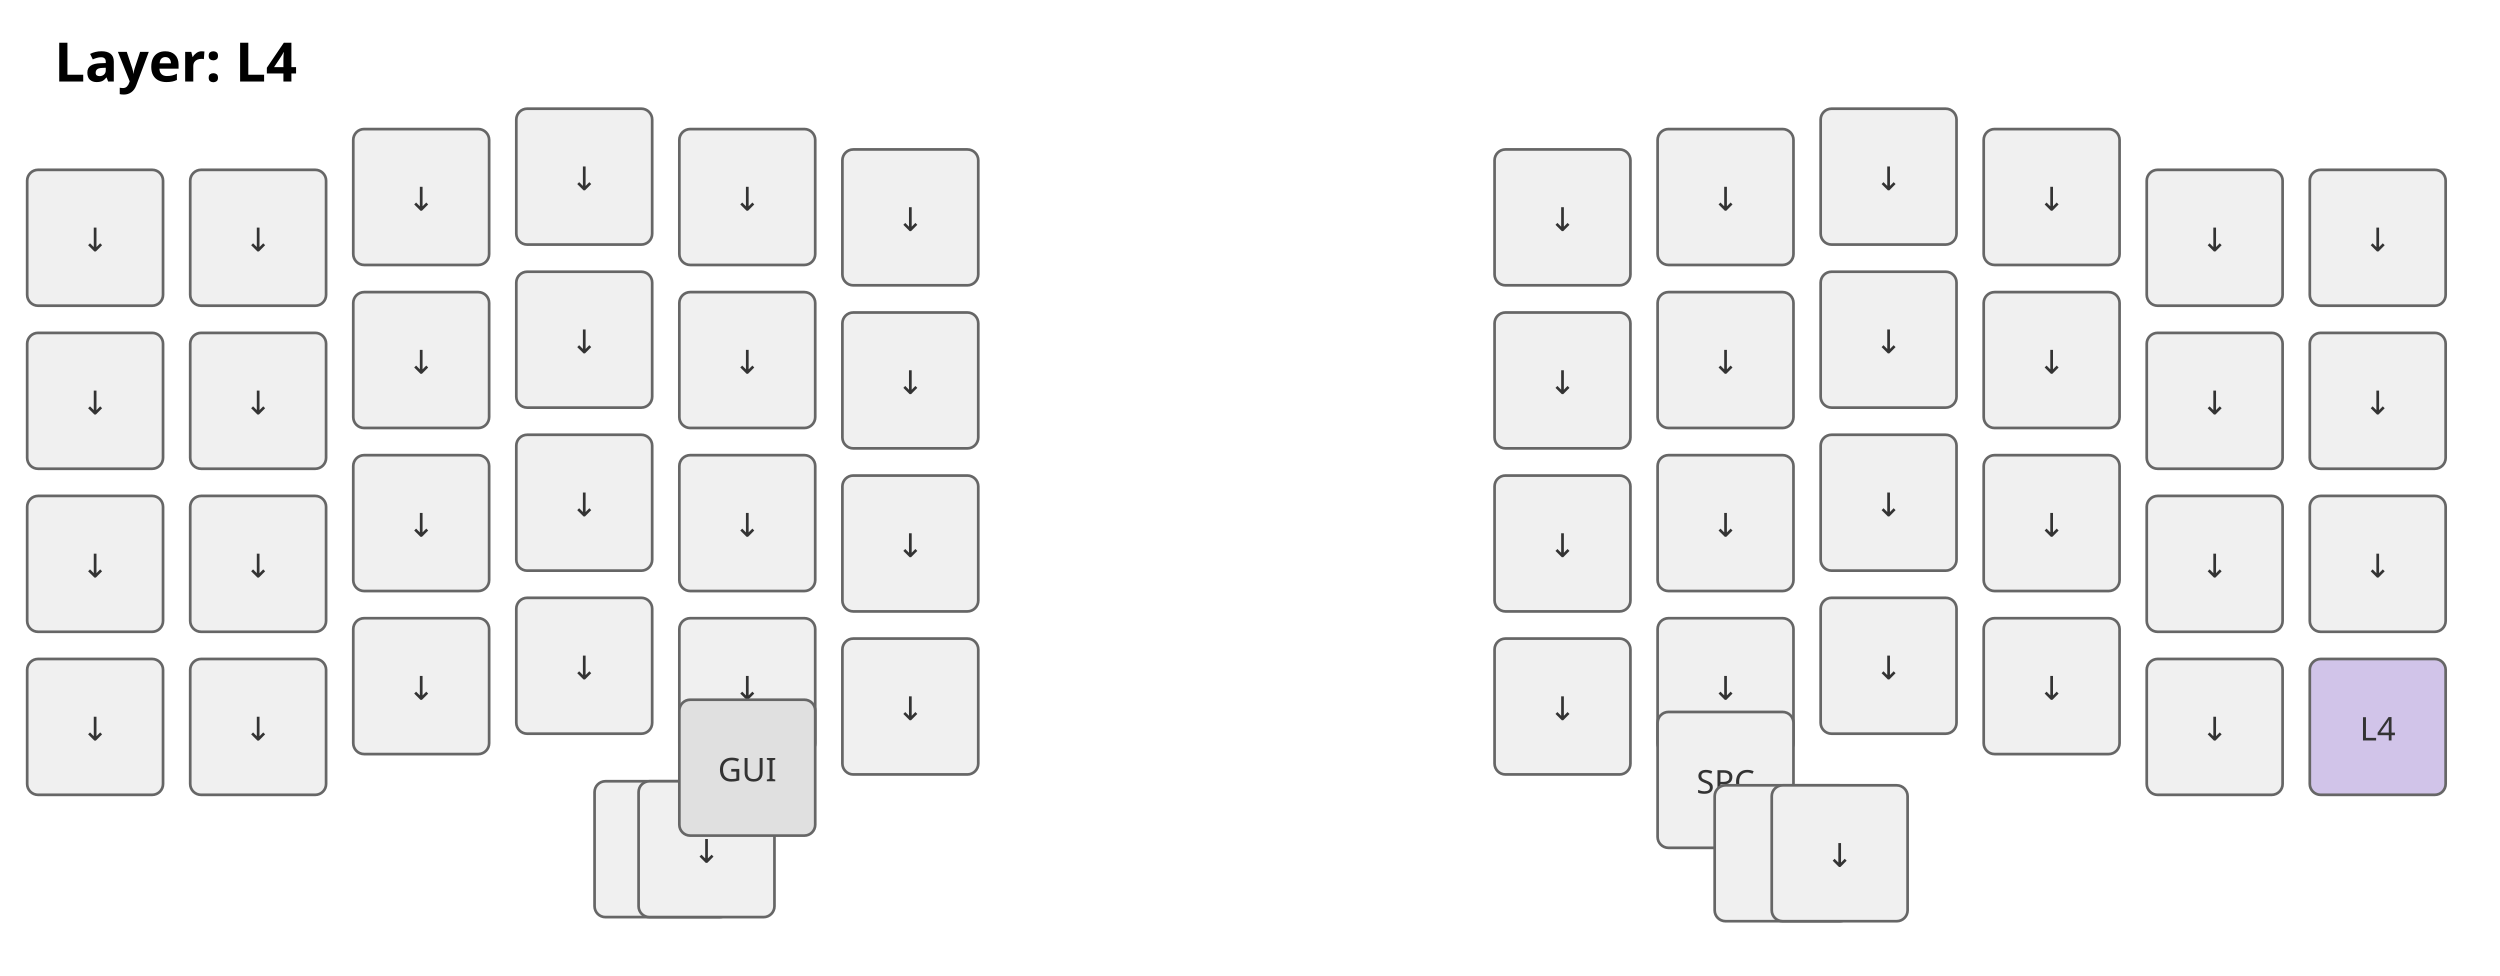
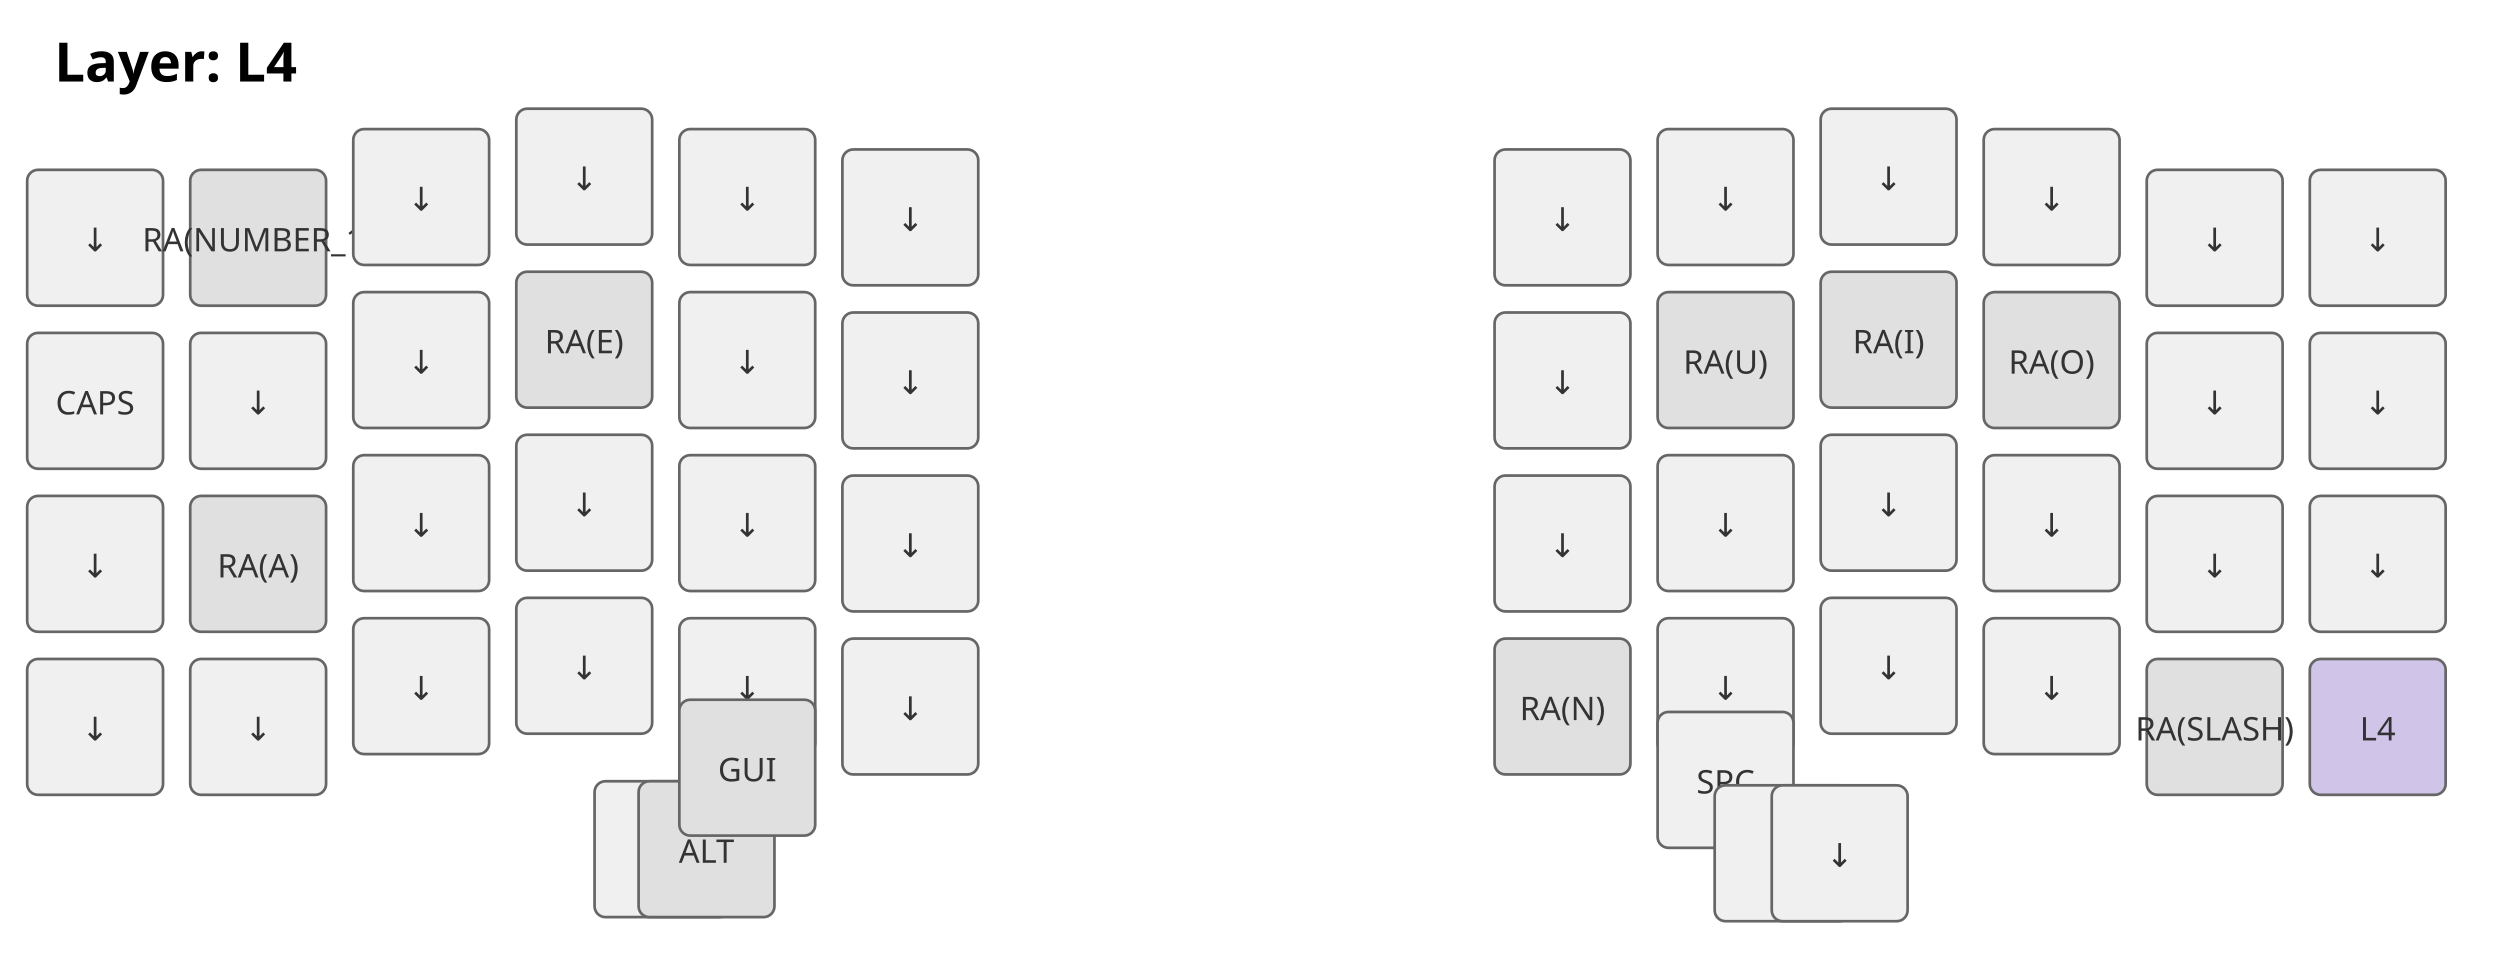
<svg xmlns="http://www.w3.org/2000/svg" width="920" height="359" viewBox="0 0 920 359">
  <style>
.key { fill: #f0f0f0; stroke: #666; stroke-width: 1; rx: 4; }
.label { font-family: sans-serif; font-size: 12px; text-anchor: middle; fill: #333; }
.sub { font-size: 9px; fill: #888; }
.mod { fill: #e0e0e0; }
.layer { fill: #d1c4e9; }
.special { fill: #b3e5fc; }
</style>
  <text x="20" y="30" font-family="sans-serif" font-size="20" font-weight="bold">Layer: L4</text>
  <g transform="translate(10,62.5)">
    <rect class="key" width="50" height="50" />
    <text x="25.0" y="30.0" class="label">↓</text>
  </g>
  <g transform="translate(70,62.5)">
-     <rect class="key" width="50" height="50" />
-     <text x="25.0" y="30.0" class="label">↓</text>
+     <rect class="key mod" width="50" height="50" />
+     <text x="25.0" y="30.0" class="label">RA(NUMBER_1)</text>
  </g>
  <g transform="translate(130,47.5)">
    <rect class="key" width="50" height="50" />
    <text x="25.0" y="30.0" class="label">↓</text>
  </g>
  <g transform="translate(190,40)">
    <rect class="key" width="50" height="50" />
    <text x="25.0" y="30.0" class="label">↓</text>
  </g>
  <g transform="translate(250,47.5)">
    <rect class="key" width="50" height="50" />
    <text x="25.0" y="30.0" class="label">↓</text>
  </g>
  <g transform="translate(310,55.0)">
    <rect class="key" width="50" height="50" />
    <text x="25.0" y="30.0" class="label">↓</text>
  </g>
  <g transform="translate(550,55.0)">
    <rect class="key" width="50" height="50" />
    <text x="25.0" y="30.0" class="label">↓</text>
  </g>
  <g transform="translate(610,47.5)">
    <rect class="key" width="50" height="50" />
    <text x="25.0" y="30.0" class="label">↓</text>
  </g>
  <g transform="translate(670,40)">
    <rect class="key" width="50" height="50" />
    <text x="25.0" y="30.0" class="label">↓</text>
  </g>
  <g transform="translate(730,47.5)">
    <rect class="key" width="50" height="50" />
    <text x="25.0" y="30.0" class="label">↓</text>
  </g>
  <g transform="translate(790,62.5)">
    <rect class="key" width="50" height="50" />
    <text x="25.0" y="30.0" class="label">↓</text>
  </g>
  <g transform="translate(850,62.5)">
    <rect class="key" width="50" height="50" />
    <text x="25.0" y="30.0" class="label">↓</text>
  </g>
  <g transform="translate(10,122.5)">
    <rect class="key" width="50" height="50" />
-     <text x="25.0" y="30.0" class="label">↓</text>
+     <text x="25.0" y="30.0" class="label">CAPS</text>
  </g>
  <g transform="translate(70,122.5)">
    <rect class="key" width="50" height="50" />
    <text x="25.0" y="30.0" class="label">↓</text>
  </g>
  <g transform="translate(130,107.5)">
    <rect class="key" width="50" height="50" />
    <text x="25.0" y="30.0" class="label">↓</text>
  </g>
  <g transform="translate(190,100)">
-     <rect class="key" width="50" height="50" />
-     <text x="25.0" y="30.0" class="label">↓</text>
+     <rect class="key mod" width="50" height="50" />
+     <text x="25.0" y="30.0" class="label">RA(E)</text>
  </g>
  <g transform="translate(250,107.5)">
    <rect class="key" width="50" height="50" />
    <text x="25.0" y="30.0" class="label">↓</text>
  </g>
  <g transform="translate(310,115.0)">
    <rect class="key" width="50" height="50" />
    <text x="25.0" y="30.0" class="label">↓</text>
  </g>
  <g transform="translate(550,115.0)">
    <rect class="key" width="50" height="50" />
    <text x="25.0" y="30.0" class="label">↓</text>
  </g>
  <g transform="translate(610,107.5)">
-     <rect class="key" width="50" height="50" />
-     <text x="25.0" y="30.0" class="label">↓</text>
+     <rect class="key mod" width="50" height="50" />
+     <text x="25.0" y="30.0" class="label">RA(U)</text>
  </g>
  <g transform="translate(670,100)">
-     <rect class="key" width="50" height="50" />
-     <text x="25.0" y="30.0" class="label">↓</text>
+     <rect class="key mod" width="50" height="50" />
+     <text x="25.0" y="30.0" class="label">RA(I)</text>
  </g>
  <g transform="translate(730,107.5)">
-     <rect class="key" width="50" height="50" />
-     <text x="25.0" y="30.0" class="label">↓</text>
+     <rect class="key mod" width="50" height="50" />
+     <text x="25.0" y="30.0" class="label">RA(O)</text>
  </g>
  <g transform="translate(790,122.5)">
    <rect class="key" width="50" height="50" />
    <text x="25.0" y="30.0" class="label">↓</text>
  </g>
  <g transform="translate(850,122.5)">
    <rect class="key" width="50" height="50" />
    <text x="25.0" y="30.0" class="label">↓</text>
  </g>
  <g transform="translate(10,182.5)">
    <rect class="key" width="50" height="50" />
    <text x="25.0" y="30.0" class="label">↓</text>
  </g>
  <g transform="translate(70,182.5)">
-     <rect class="key" width="50" height="50" />
-     <text x="25.0" y="30.0" class="label">↓</text>
+     <rect class="key mod" width="50" height="50" />
+     <text x="25.0" y="30.0" class="label">RA(A)</text>
  </g>
  <g transform="translate(130,167.5)">
    <rect class="key" width="50" height="50" />
    <text x="25.0" y="30.0" class="label">↓</text>
  </g>
  <g transform="translate(190,160)">
    <rect class="key" width="50" height="50" />
    <text x="25.0" y="30.0" class="label">↓</text>
  </g>
  <g transform="translate(250,167.5)">
    <rect class="key" width="50" height="50" />
    <text x="25.0" y="30.0" class="label">↓</text>
  </g>
  <g transform="translate(310,175.0)">
    <rect class="key" width="50" height="50" />
    <text x="25.0" y="30.0" class="label">↓</text>
  </g>
  <g transform="translate(550,175.0)">
    <rect class="key" width="50" height="50" />
    <text x="25.0" y="30.0" class="label">↓</text>
  </g>
  <g transform="translate(610,167.5)">
    <rect class="key" width="50" height="50" />
    <text x="25.0" y="30.0" class="label">↓</text>
  </g>
  <g transform="translate(670,160)">
    <rect class="key" width="50" height="50" />
    <text x="25.0" y="30.0" class="label">↓</text>
  </g>
  <g transform="translate(730,167.5)">
    <rect class="key" width="50" height="50" />
    <text x="25.0" y="30.0" class="label">↓</text>
  </g>
  <g transform="translate(790,182.5)">
    <rect class="key" width="50" height="50" />
    <text x="25.0" y="30.0" class="label">↓</text>
  </g>
  <g transform="translate(850,182.5)">
    <rect class="key" width="50" height="50" />
    <text x="25.0" y="30.0" class="label">↓</text>
  </g>
  <g transform="translate(10,242.5)">
    <rect class="key" width="50" height="50" />
    <text x="25.0" y="30.0" class="label">↓</text>
  </g>
  <g transform="translate(70,242.5)">
    <rect class="key" width="50" height="50" />
    <text x="25.0" y="30.0" class="label">↓</text>
  </g>
  <g transform="translate(130,227.5)">
    <rect class="key" width="50" height="50" />
    <text x="25.0" y="30.0" class="label">↓</text>
  </g>
  <g transform="translate(190,220)">
    <rect class="key" width="50" height="50" />
    <text x="25.0" y="30.0" class="label">↓</text>
  </g>
  <g transform="translate(250,227.5)">
    <rect class="key" width="50" height="50" />
    <text x="25.0" y="30.0" class="label">↓</text>
  </g>
  <g transform="translate(310,235.0)">
    <rect class="key" width="50" height="50" />
    <text x="25.0" y="30.0" class="label">↓</text>
  </g>
  <g transform="translate(550,235.0)">
-     <rect class="key" width="50" height="50" />
-     <text x="25.0" y="30.0" class="label">↓</text>
+     <rect class="key mod" width="50" height="50" />
+     <text x="25.0" y="30.0" class="label">RA(N)</text>
  </g>
  <g transform="translate(610,227.5)">
    <rect class="key" width="50" height="50" />
    <text x="25.0" y="30.0" class="label">↓</text>
  </g>
  <g transform="translate(670,220)">
    <rect class="key" width="50" height="50" />
    <text x="25.0" y="30.0" class="label">↓</text>
  </g>
  <g transform="translate(730,227.5)">
    <rect class="key" width="50" height="50" />
    <text x="25.0" y="30.0" class="label">↓</text>
  </g>
  <g transform="translate(790,242.5)">
-     <rect class="key" width="50" height="50" />
-     <text x="25.0" y="30.0" class="label">↓</text>
+     <rect class="key mod" width="50" height="50" />
+     <text x="25.0" y="30.0" class="label">RA(SLASH)</text>
  </g>
  <g transform="translate(850,242.5)">
    <rect class="key layer" width="50" height="50" />
    <text x="25.0" y="30.0" class="label">L4</text>
  </g>
  <g transform="translate(218.8,287.5)">
    <rect class="key" width="50" height="50" />
    <text x="25.0" y="30.0" class="label">↓</text>
  </g>
  <g transform="translate(235.0,287.5)">
-     <rect class="key" width="50" height="50" />
-     <text x="25.0" y="30.0" class="label">↓</text>
+     <rect class="key mod" width="50" height="50" />
+     <text x="25.0" y="30.0" class="label">ALT</text>
  </g>
  <g transform="translate(250,257.5)">
    <rect class="key mod" width="50" height="50" />
    <text x="25.0" y="30.0" class="label">GUI</text>
  </g>
  <g transform="translate(610,262.0)">
    <rect class="key" width="50" height="50" />
    <text x="25.0" y="30.0" class="label">SPC</text>
  </g>
  <g transform="translate(631.0,289.0)">
    <rect class="key" width="50" height="50" />
    <text x="25.0" y="30.0" class="label">↓</text>
  </g>
  <g transform="translate(652.0,289.0)">
    <rect class="key" width="50" height="50" />
    <text x="25.0" y="30.0" class="label">↓</text>
  </g>
</svg>
